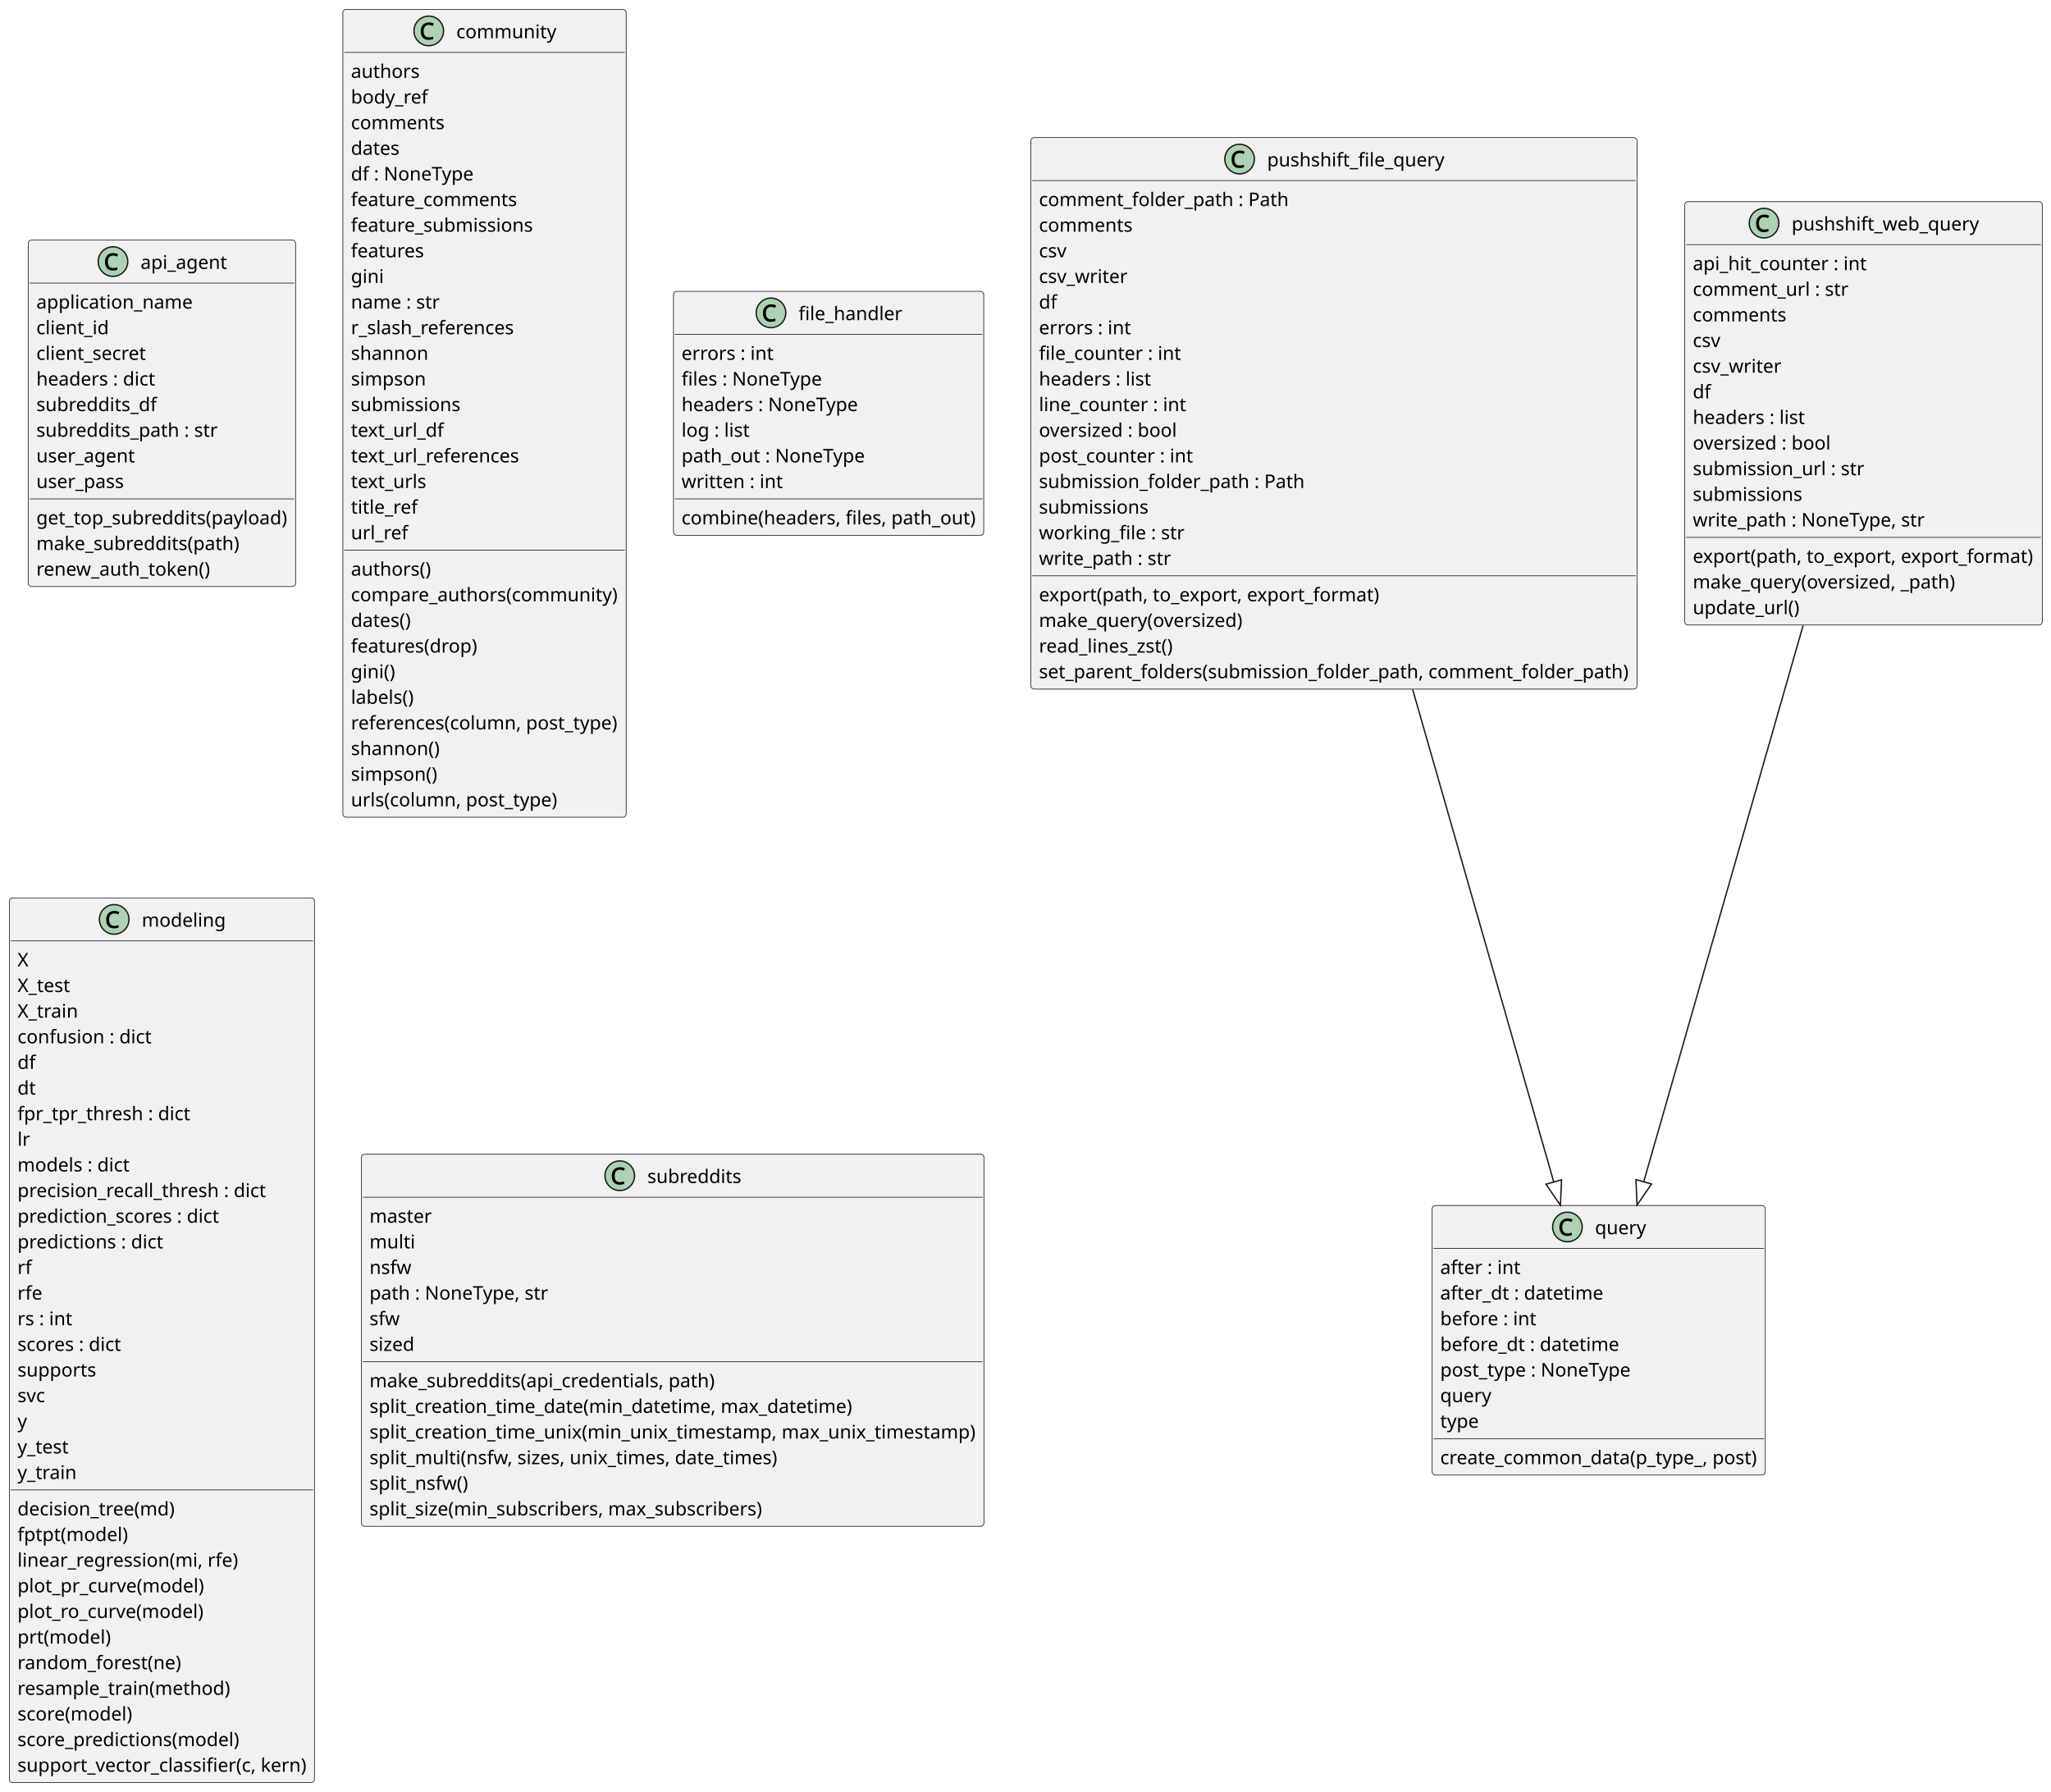
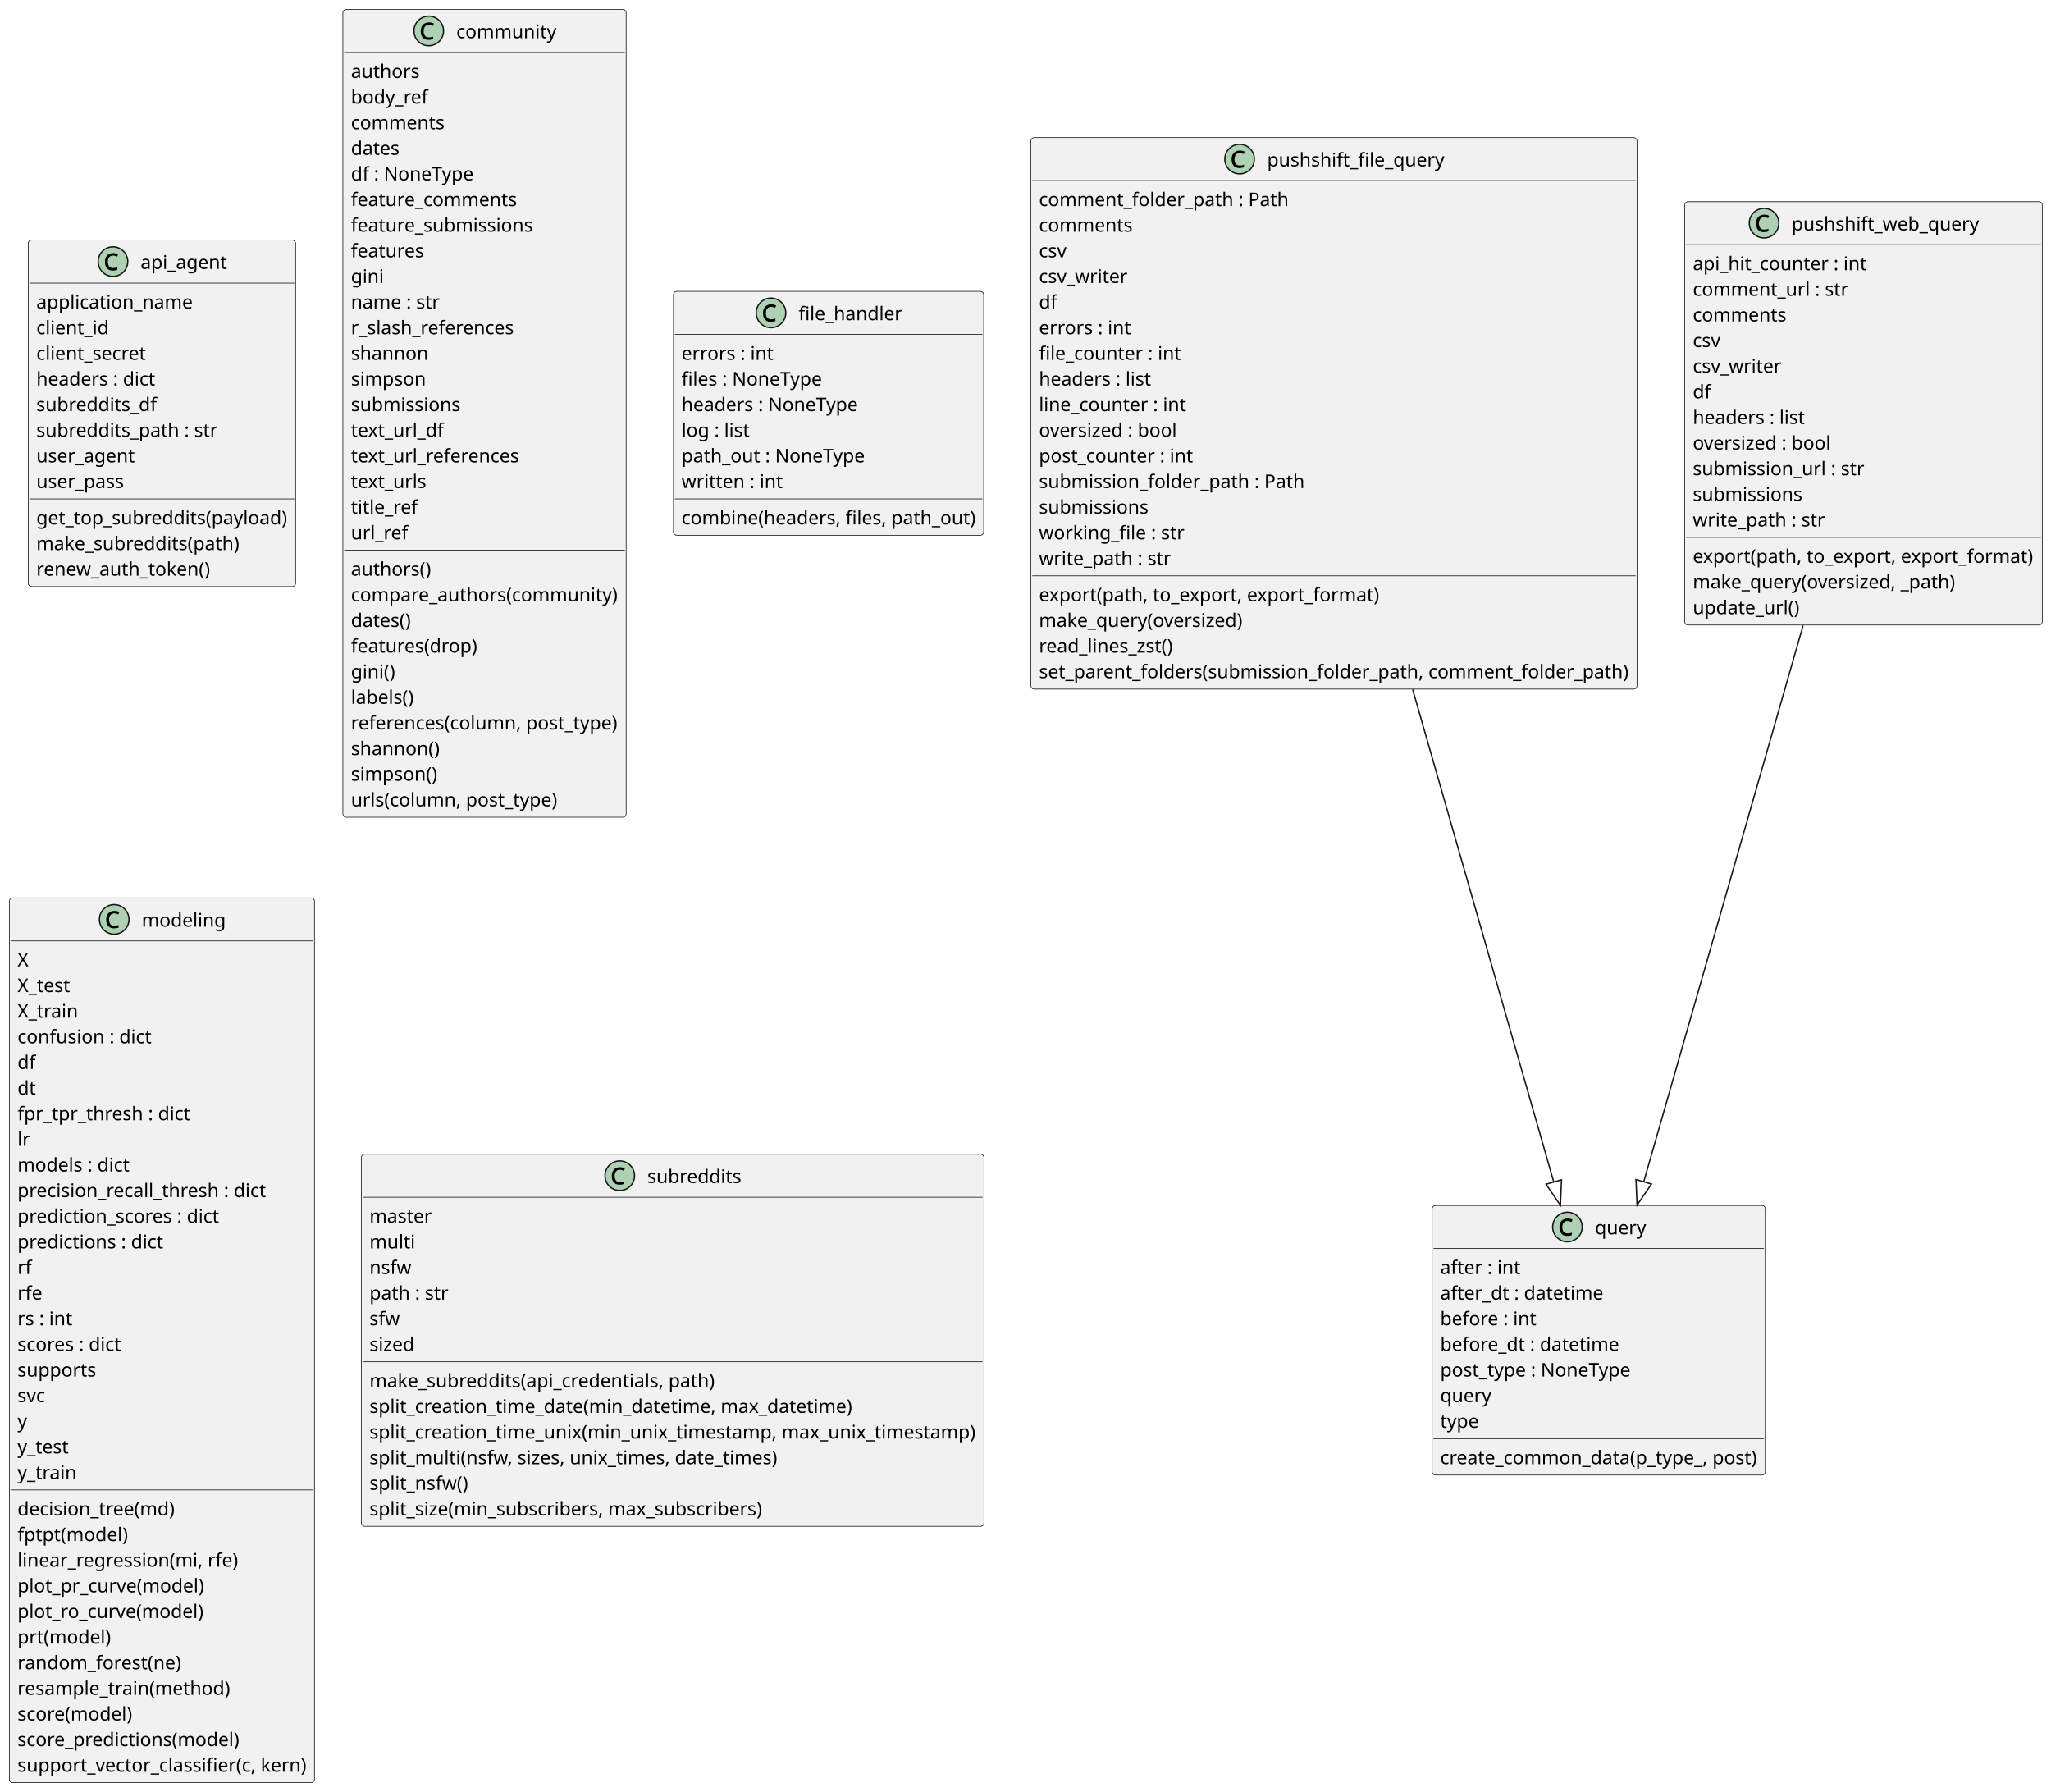
<svg xmlns="http://www.w3.org/2000/svg" contentStyleType="text/css" data-diagram-type="CLASS" height="1333px" preserveAspectRatio="none" style="width:1526px;height:1333px;background:#FFFFFF;" version="1.1" viewBox="0 0 1526 1333" width="1526px" zoomAndPan="magnify">
  <defs />
  <g>
    <g class="entity" data-qualified-name="_pushshift_api.api_agent" data-source-line="2" id="ent0002">
      <rect fill="#F1F1F1" height="257.747" rx="2.5" ry="2.5" style="stroke:#181818;stroke-width:0.5;" width="198.913" x="21.03" y="178.61" />
      <ellipse cx="84.058" cy="194.61" fill="#ADD1B2" rx="11" ry="11" style="stroke:#181818;stroke-width:1;" />
      <path d="M84.167,190.141 Q83.245,190.141 82.511,190.454 Q81.792,190.766 81.292,191.36 Q80.792,191.938 80.511,192.813 Q80.245,193.688 80.245,194.782 Q80.245,196.219 80.683,197.266 Q81.136,198.313 81.98,198.86 Q82.839,199.407 84.151,199.407 Q84.933,199.407 85.62,199.282 Q86.323,199.141 87.323,198.829 L87.323,200.704 Q86.464,201.032 85.698,201.157 Q84.948,201.282 83.933,201.282 Q82.011,201.282 80.698,200.485 Q79.401,199.673 78.745,198.204 Q78.089,196.719 78.089,194.751 Q78.089,193.329 78.48,192.157 Q78.886,190.969 79.667,190.094 Q80.448,189.219 81.589,188.751 Q82.73,188.266 84.198,188.266 Q85.151,188.266 86.042,188.469 Q86.948,188.657 87.886,189.126 L87.058,190.907 Q86.276,190.532 85.62,190.344 Q84.964,190.141 84.167,190.141 Z " fill="#000000" />
      <text fill="#000000" font-family="sans-serif" font-size="14" lengthAdjust="spacing" textLength="64.358" x="104.558" y="200.042">api_agent</text>
      <line style="stroke:#181818;stroke-width:0.5;" x1="22.03" x2="218.943" y1="210.61" y2="210.61" />
      <text fill="#000000" font-family="sans-serif" font-size="14" lengthAdjust="spacing" textLength="116.368" x="27.03" y="229.576">application_name</text>
      <text fill="#000000" font-family="sans-serif" font-size="14" lengthAdjust="spacing" textLength="53.984" x="27.03" y="248.644">client_id</text>
      <text fill="#000000" font-family="sans-serif" font-size="14" lengthAdjust="spacing" textLength="81.816" x="27.03" y="267.712">client_secret</text>
      <text fill="#000000" font-family="sans-serif" font-size="14" lengthAdjust="spacing" textLength="88.424" x="27.03" y="286.78">headers : dict</text>
      <text fill="#000000" font-family="sans-serif" font-size="14" lengthAdjust="spacing" textLength="89.88" x="27.03" y="305.848">subreddits_df</text>
      <text fill="#000000" font-family="sans-serif" font-size="14" lengthAdjust="spacing" textLength="135.197" x="27.03" y="324.916">subreddits_path : str</text>
      <text fill="#000000" font-family="sans-serif" font-size="14" lengthAdjust="spacing" textLength="73.318" x="27.03" y="343.983">user_agent</text>
      <text fill="#000000" font-family="sans-serif" font-size="14" lengthAdjust="spacing" textLength="65.128" x="27.03" y="363.051">user_pass</text>
      <line style="stroke:#181818;stroke-width:0.5;" x1="22.03" x2="218.943" y1="371.153" y2="371.153" />
      <text fill="#000000" font-family="sans-serif" font-size="14" lengthAdjust="spacing" textLength="186.913" x="27.03" y="390.119">get_top_subreddits(payload)</text>
      <text fill="#000000" font-family="sans-serif" font-size="14" lengthAdjust="spacing" textLength="151.339" x="27.03" y="409.187">make_subreddits(path)</text>
      <text fill="#000000" font-family="sans-serif" font-size="14" lengthAdjust="spacing" textLength="129.821" x="27.03" y="428.255">renew_auth_token()</text>
    </g>
    <g class="entity" data-qualified-name="_pushshift_community.community" data-source-line="15" id="ent0003">
      <rect fill="#F1F1F1" height="600.97" rx="2.5" ry="2.5" style="stroke:#181818;stroke-width:0.5;" width="210.785" x="255.1" y="7" />
      <ellipse cx="319.003" cy="23" fill="#ADD1B2" rx="11" ry="11" style="stroke:#181818;stroke-width:1;" />
      <path d="M319.112,18.531 Q318.19,18.531 317.456,18.844 Q316.737,19.156 316.237,19.75 Q315.737,20.328 315.456,21.203 Q315.19,22.078 315.19,23.172 Q315.19,24.609 315.628,25.656 Q316.081,26.703 316.925,27.25 Q317.784,27.797 319.096,27.797 Q319.878,27.797 320.565,27.672 Q321.268,27.531 322.268,27.219 L322.268,29.094 Q321.409,29.422 320.643,29.547 Q319.893,29.672 318.878,29.672 Q316.956,29.672 315.643,28.875 Q314.346,28.062 313.69,26.594 Q313.034,25.109 313.034,23.141 Q313.034,21.719 313.425,20.547 Q313.831,19.359 314.612,18.484 Q315.393,17.609 316.534,17.141 Q317.675,16.656 319.143,16.656 Q320.096,16.656 320.987,16.859 Q321.893,17.047 322.831,17.516 L322.003,19.297 Q321.221,18.922 320.565,18.734 Q319.909,18.531 319.112,18.531 Z " fill="#000000" />
      <text fill="#000000" font-family="sans-serif" font-size="14" lengthAdjust="spacing" textLength="74.48" x="339.503" y="28.432">community</text>
      <line style="stroke:#181818;stroke-width:0.5;" x1="256.1" x2="464.885" y1="39" y2="39" />
      <text fill="#000000" font-family="sans-serif" font-size="14" lengthAdjust="spacing" textLength="51.17" x="261.1" y="57.966">authors</text>
      <text fill="#000000" font-family="sans-serif" font-size="14" lengthAdjust="spacing" textLength="57.54" x="261.1" y="77.034">body_ref</text>
      <text fill="#000000" font-family="sans-serif" font-size="14" lengthAdjust="spacing" textLength="69.678" x="261.1" y="96.102">comments</text>
      <text fill="#000000" font-family="sans-serif" font-size="14" lengthAdjust="spacing" textLength="36.12" x="261.1" y="115.17">dates</text>
      <text fill="#000000" font-family="sans-serif" font-size="14" lengthAdjust="spacing" textLength="91.546" x="261.1" y="134.238">df : NoneType</text>
      <text fill="#000000" font-family="sans-serif" font-size="14" lengthAdjust="spacing" textLength="123.844" x="261.1" y="153.305">feature_comments</text>
      <text fill="#000000" font-family="sans-serif" font-size="14" lengthAdjust="spacing" textLength="135.688" x="261.1" y="172.373">feature_submissions</text>
      <text fill="#000000" font-family="sans-serif" font-size="14" lengthAdjust="spacing" textLength="54.656" x="261.1" y="191.441">features</text>
      <text fill="#000000" font-family="sans-serif" font-size="14" lengthAdjust="spacing" textLength="24.486" x="261.1" y="210.509">gini</text>
      <text fill="#000000" font-family="sans-serif" font-size="14" lengthAdjust="spacing" textLength="66.066" x="261.1" y="229.577">name : str</text>
      <text fill="#000000" font-family="sans-serif" font-size="14" lengthAdjust="spacing" textLength="121.785" x="261.1" y="248.645">r_slash_references</text>
      <text fill="#000000" font-family="sans-serif" font-size="14" lengthAdjust="spacing" textLength="57.638" x="261.1" y="267.713">shannon</text>
      <text fill="#000000" font-family="sans-serif" font-size="14" lengthAdjust="spacing" textLength="55.846" x="261.1" y="286.781">simpson</text>
      <text fill="#000000" font-family="sans-serif" font-size="14" lengthAdjust="spacing" textLength="81.522" x="261.1" y="305.849">submissions</text>
      <text fill="#000000" font-family="sans-serif" font-size="14" lengthAdjust="spacing" textLength="69.314" x="261.1" y="324.917">text_url_df</text>
      <text fill="#000000" font-family="sans-serif" font-size="14" lengthAdjust="spacing" textLength="125.93" x="261.1" y="343.985">text_url_references</text>
      <text fill="#000000" font-family="sans-serif" font-size="14" lengthAdjust="spacing" textLength="56.378" x="261.1" y="363.053">text_urls</text>
      <text fill="#000000" font-family="sans-serif" font-size="14" lengthAdjust="spacing" textLength="49.938" x="261.1" y="382.12">title_ref</text>
      <text fill="#000000" font-family="sans-serif" font-size="14" lengthAdjust="spacing" textLength="42.756" x="261.1" y="401.188">url_ref</text>
      <line style="stroke:#181818;stroke-width:0.5;" x1="256.1" x2="464.885" y1="409.29" y2="409.29" />
      <text fill="#000000" font-family="sans-serif" font-size="14" lengthAdjust="spacing" textLength="59.57" x="261.1" y="428.256">authors()</text>
      <text fill="#000000" font-family="sans-serif" font-size="14" lengthAdjust="spacing" textLength="198.687" x="261.1" y="447.324">compare_authors(community)</text>
      <text fill="#000000" font-family="sans-serif" font-size="14" lengthAdjust="spacing" textLength="44.52" x="261.1" y="466.392">dates()</text>
      <text fill="#000000" font-family="sans-serif" font-size="14" lengthAdjust="spacing" textLength="94.528" x="261.1" y="485.46">features(drop)</text>
      <text fill="#000000" font-family="sans-serif" font-size="14" lengthAdjust="spacing" textLength="32.886" x="261.1" y="504.528">gini()</text>
      <text fill="#000000" font-family="sans-serif" font-size="14" lengthAdjust="spacing" textLength="46.69" x="261.1" y="523.596">labels()</text>
      <text fill="#000000" font-family="sans-serif" font-size="14" lengthAdjust="spacing" textLength="198.785" x="261.1" y="542.664">references(column, post_type)</text>
      <text fill="#000000" font-family="sans-serif" font-size="14" lengthAdjust="spacing" textLength="66.038" x="261.1" y="561.732">shannon()</text>
      <text fill="#000000" font-family="sans-serif" font-size="14" lengthAdjust="spacing" textLength="64.246" x="261.1" y="580.8">simpson()</text>
      <text fill="#000000" font-family="sans-serif" font-size="14" lengthAdjust="spacing" textLength="153.495" x="261.1" y="599.868">urls(column, post_type)</text>
    </g>
    <g class="entity" data-qualified-name="_pushshift_file_handler.file_handler" data-source-line="46" id="ent0004">
      <rect fill="#F1F1F1" height="181.475" rx="2.5" ry="2.5" style="stroke:#181818;stroke-width:0.5;" width="230.833" x="501.08" y="216.74" />
      <ellipse cx="573.642" cy="232.74" fill="#ADD1B2" rx="11" ry="11" style="stroke:#181818;stroke-width:1;" />
      <path d="M573.751,228.271 Q572.829,228.271 572.095,228.584 Q571.376,228.896 570.876,229.49 Q570.376,230.068 570.095,230.943 Q569.829,231.818 569.829,232.912 Q569.829,234.349 570.267,235.396 Q570.72,236.443 571.564,236.99 Q572.423,237.537 573.736,237.537 Q574.517,237.537 575.204,237.412 Q575.907,237.271 576.907,236.959 L576.907,238.834 Q576.048,239.162 575.282,239.287 Q574.532,239.412 573.517,239.412 Q571.595,239.412 570.282,238.615 Q568.986,237.803 568.329,236.334 Q567.673,234.849 567.673,232.881 Q567.673,231.459 568.064,230.287 Q568.47,229.099 569.251,228.224 Q570.032,227.349 571.173,226.881 Q572.314,226.396 573.782,226.396 Q574.736,226.396 575.626,226.599 Q576.532,226.787 577.47,227.256 L576.642,229.037 Q575.861,228.662 575.204,228.474 Q574.548,228.271 573.751,228.271 Z " fill="#000000" />
      <text fill="#000000" font-family="sans-serif" font-size="14" lengthAdjust="spacing" textLength="77.21" x="594.142" y="238.172">file_handler</text>
      <line style="stroke:#181818;stroke-width:0.5;" x1="502.08" x2="730.913" y1="248.74" y2="248.74" />
      <text fill="#000000" font-family="sans-serif" font-size="14" lengthAdjust="spacing" textLength="68.768" x="507.08" y="267.706">errors : int</text>
      <text fill="#000000" font-family="sans-serif" font-size="14" lengthAdjust="spacing" textLength="104.762" x="507.08" y="286.774">files : NoneType</text>
      <text fill="#000000" font-family="sans-serif" font-size="14" lengthAdjust="spacing" textLength="131.516" x="507.08" y="305.842">headers : NoneType</text>
      <text fill="#000000" font-family="sans-serif" font-size="14" lengthAdjust="spacing" textLength="50.708" x="507.08" y="324.91">log : list</text>
      <text fill="#000000" font-family="sans-serif" font-size="14" lengthAdjust="spacing" textLength="136.681" x="507.08" y="343.978">path_out : NoneType</text>
      <text fill="#000000" font-family="sans-serif" font-size="14" lengthAdjust="spacing" textLength="75.404" x="507.08" y="363.046">written : int</text>
      <line style="stroke:#181818;stroke-width:0.5;" x1="502.08" x2="730.913" y1="371.147" y2="371.147" />
      <text fill="#000000" font-family="sans-serif" font-size="14" lengthAdjust="spacing" textLength="218.833" x="507.08" y="390.113">combine(headers, files, path_out)</text>
    </g>
    <g class="entity" data-qualified-name="_pushshift_modeling.modeling" data-source-line="55" id="ent0005">
      <rect fill="#F1F1F1" height="658.173" rx="2.5" ry="2.5" style="stroke:#181818;stroke-width:0.5;" width="226.983" x="7" y="667.97" />
      <ellipse cx="84.966" cy="683.97" fill="#ADD1B2" rx="11" ry="11" style="stroke:#181818;stroke-width:1;" />
      <path d="M85.075,679.501 Q84.153,679.501 83.419,679.814 Q82.7,680.126 82.2,680.72 Q81.7,681.298 81.419,682.173 Q81.153,683.048 81.153,684.142 Q81.153,685.579 81.591,686.626 Q82.044,687.673 82.888,688.22 Q83.747,688.767 85.059,688.767 Q85.841,688.767 86.528,688.642 Q87.231,688.501 88.231,688.189 L88.231,690.064 Q87.372,690.392 86.606,690.517 Q85.856,690.642 84.841,690.642 Q82.919,690.642 81.606,689.845 Q80.309,689.033 79.653,687.564 Q78.997,686.079 78.997,684.111 Q78.997,682.689 79.388,681.517 Q79.794,680.329 80.575,679.454 Q81.356,678.579 82.497,678.111 Q83.638,677.626 85.106,677.626 Q86.059,677.626 86.95,677.829 Q87.856,678.017 88.794,678.486 L87.966,680.267 Q87.184,679.892 86.528,679.704 Q85.872,679.501 85.075,679.501 Z " fill="#000000" />
      <text fill="#000000" font-family="sans-serif" font-size="14" lengthAdjust="spacing" textLength="62.552" x="105.466" y="689.402">modeling</text>
      <line style="stroke:#181818;stroke-width:0.5;" x1="8" x2="232.983" y1="699.97" y2="699.97" />
      <text fill="#000000" font-family="sans-serif" font-size="14" lengthAdjust="spacing" textLength="8.204" x="13" y="718.936">X</text>
      <text fill="#000000" font-family="sans-serif" font-size="14" lengthAdjust="spacing" textLength="39.13" x="13" y="738.004">X_test</text>
      <text fill="#000000" font-family="sans-serif" font-size="14" lengthAdjust="spacing" textLength="45.374" x="13" y="757.072">X_train</text>
      <text fill="#000000" font-family="sans-serif" font-size="14" lengthAdjust="spacing" textLength="99.778" x="13" y="776.14">confusion : dict</text>
      <text fill="#000000" font-family="sans-serif" font-size="14" lengthAdjust="spacing" textLength="13.426" x="13" y="795.208">df</text>
      <text fill="#000000" font-family="sans-serif" font-size="14" lengthAdjust="spacing" textLength="13.664" x="13" y="814.275">dt</text>
      <text fill="#000000" font-family="sans-serif" font-size="14" lengthAdjust="spacing" textLength="128.856" x="13" y="833.343">fpr_tpr_thresh : dict</text>
      <text fill="#000000" font-family="sans-serif" font-size="14" lengthAdjust="spacing" textLength="9.394" x="13" y="852.411">lr</text>
      <text fill="#000000" font-family="sans-serif" font-size="14" lengthAdjust="spacing" textLength="83.412" x="13" y="871.479">models : dict</text>
      <text fill="#000000" font-family="sans-serif" font-size="14" lengthAdjust="spacing" textLength="185.737" x="13" y="890.547">precision_recall_thresh : dict</text>
      <text fill="#000000" font-family="sans-serif" font-size="14" lengthAdjust="spacing" textLength="150.541" x="13" y="909.615">prediction_scores : dict</text>
      <text fill="#000000" font-family="sans-serif" font-size="14" lengthAdjust="spacing" textLength="108.752" x="13" y="928.683">predictions : dict</text>
      <text fill="#000000" font-family="sans-serif" font-size="14" lengthAdjust="spacing" textLength="10.598" x="13" y="947.751">rf</text>
      <text fill="#000000" font-family="sans-serif" font-size="14" lengthAdjust="spacing" textLength="18.494" x="13" y="966.819">rfe</text>
      <text fill="#000000" font-family="sans-serif" font-size="14" lengthAdjust="spacing" textLength="40.838" x="13" y="985.887">rs : int</text>
      <text fill="#000000" font-family="sans-serif" font-size="14" lengthAdjust="spacing" textLength="77.308" x="13" y="1004.955">scores : dict</text>
      <text fill="#000000" font-family="sans-serif" font-size="14" lengthAdjust="spacing" textLength="58.59" x="13" y="1024.023">supports</text>
      <text fill="#000000" font-family="sans-serif" font-size="14" lengthAdjust="spacing" textLength="20.538" x="13" y="1043.091">svc</text>
      <text fill="#000000" font-family="sans-serif" font-size="14" lengthAdjust="spacing" textLength="7.14" x="13" y="1062.158">y</text>
      <text fill="#000000" font-family="sans-serif" font-size="14" lengthAdjust="spacing" textLength="38.066" x="13" y="1081.226">y_test</text>
      <text fill="#000000" font-family="sans-serif" font-size="14" lengthAdjust="spacing" textLength="44.31" x="13" y="1100.294">y_train</text>
      <line style="stroke:#181818;stroke-width:0.5;" x1="8" x2="232.983" y1="1108.396" y2="1108.396" />
      <text fill="#000000" font-family="sans-serif" font-size="14" lengthAdjust="spacing" textLength="117.222" x="13" y="1127.362">decision_tree(md)</text>
      <text fill="#000000" font-family="sans-serif" font-size="14" lengthAdjust="spacing" textLength="82.222" x="13" y="1146.43">fptpt(model)</text>
      <text fill="#000000" font-family="sans-serif" font-size="14" lengthAdjust="spacing" textLength="164.723" x="13" y="1165.498">linear_regression(mi, rfe)</text>
      <text fill="#000000" font-family="sans-serif" font-size="14" lengthAdjust="spacing" textLength="138.81" x="13" y="1184.566">plot_pr_curve(model)</text>
      <text fill="#000000" font-family="sans-serif" font-size="14" lengthAdjust="spacing" textLength="138.669" x="13" y="1203.634">plot_ro_curve(model)</text>
      <text fill="#000000" font-family="sans-serif" font-size="14" lengthAdjust="spacing" textLength="69.524" x="13" y="1222.702">prt(model)</text>
      <text fill="#000000" font-family="sans-serif" font-size="14" lengthAdjust="spacing" textLength="122.346" x="13" y="1241.77">random_forest(ne)</text>
      <text fill="#000000" font-family="sans-serif" font-size="14" lengthAdjust="spacing" textLength="158.787" x="13" y="1260.838">resample_train(method)</text>
      <text fill="#000000" font-family="sans-serif" font-size="14" lengthAdjust="spacing" textLength="85.652" x="13" y="1279.906">score(model)</text>
      <text fill="#000000" font-family="sans-serif" font-size="14" lengthAdjust="spacing" textLength="165.591" x="13" y="1298.973">score_predictions(model)</text>
      <text fill="#000000" font-family="sans-serif" font-size="14" lengthAdjust="spacing" textLength="214.983" x="13" y="1318.041">support_vector_classifier(c, kern)</text>
    </g>
    <g class="entity" data-qualified-name="_pushshift_queries.pushshift_file_query" data-source-line="89" id="ent0006">
      <rect fill="#F1F1F1" height="410.29" rx="2.5" ry="2.5" style="stroke:#181818;stroke-width:0.5;" width="450.982" x="767" y="102.34" />
      <ellipse cx="922.288" cy="118.34" fill="#ADD1B2" rx="11" ry="11" style="stroke:#181818;stroke-width:1;" />
      <path d="M922.397,113.871 Q921.475,113.871 920.741,114.184 Q920.022,114.496 919.522,115.09 Q919.022,115.668 918.741,116.543 Q918.475,117.418 918.475,118.512 Q918.475,119.949 918.913,120.996 Q919.366,122.043 920.209,122.59 Q921.069,123.137 922.381,123.137 Q923.163,123.137 923.85,123.012 Q924.553,122.871 925.553,122.559 L925.553,124.434 Q924.694,124.762 923.928,124.887 Q923.178,125.012 922.163,125.012 Q920.241,125.012 918.928,124.215 Q917.631,123.403 916.975,121.934 Q916.319,120.449 916.319,118.481 Q916.319,117.059 916.709,115.887 Q917.116,114.699 917.897,113.824 Q918.678,112.949 919.819,112.481 Q920.959,111.996 922.428,111.996 Q923.381,111.996 924.272,112.199 Q925.178,112.387 926.116,112.856 L925.288,114.637 Q924.506,114.262 923.85,114.074 Q923.194,113.871 922.397,113.871 Z " fill="#000000" />
      <text fill="#000000" font-family="sans-serif" font-size="14" lengthAdjust="spacing" textLength="131.907" x="942.788" y="123.772">pushshift_file_query</text>
      <line style="stroke:#181818;stroke-width:0.5;" x1="768" x2="1216.982" y1="134.34" y2="134.34" />
      <text fill="#000000" font-family="sans-serif" font-size="14" lengthAdjust="spacing" textLength="185.821" x="773" y="153.306">comment_folder_path : Path</text>
      <text fill="#000000" font-family="sans-serif" font-size="14" lengthAdjust="spacing" textLength="69.678" x="773" y="172.374">comments</text>
      <text fill="#000000" font-family="sans-serif" font-size="14" lengthAdjust="spacing" textLength="20.538" x="773" y="191.442">csv</text>
      <text fill="#000000" font-family="sans-serif" font-size="14" lengthAdjust="spacing" textLength="65.884" x="773" y="210.51">csv_writer</text>
      <text fill="#000000" font-family="sans-serif" font-size="14" lengthAdjust="spacing" textLength="13.426" x="773" y="229.578">df</text>
      <text fill="#000000" font-family="sans-serif" font-size="14" lengthAdjust="spacing" textLength="68.768" x="773" y="248.645">errors : int</text>
      <text fill="#000000" font-family="sans-serif" font-size="14" lengthAdjust="spacing" textLength="105.728" x="773" y="267.713">file_counter : int</text>
      <text fill="#000000" font-family="sans-serif" font-size="14" lengthAdjust="spacing" textLength="83.412" x="773" y="286.781">headers : list</text>
      <text fill="#000000" font-family="sans-serif" font-size="14" lengthAdjust="spacing" textLength="109.564" x="773" y="305.849">line_counter : int</text>
      <text fill="#000000" font-family="sans-serif" font-size="14" lengthAdjust="spacing" textLength="102.858" x="773" y="324.917">oversized : bool</text>
      <text fill="#000000" font-family="sans-serif" font-size="14" lengthAdjust="spacing" textLength="114.632" x="773" y="343.985">post_counter : int</text>
      <text fill="#000000" font-family="sans-serif" font-size="14" lengthAdjust="spacing" textLength="197.665" x="773" y="363.053">submission_folder_path : Path</text>
      <text fill="#000000" font-family="sans-serif" font-size="14" lengthAdjust="spacing" textLength="81.522" x="773" y="382.121">submissions</text>
      <text fill="#000000" font-family="sans-serif" font-size="14" lengthAdjust="spacing" textLength="108.332" x="773" y="401.189">working_file : str</text>
      <text fill="#000000" font-family="sans-serif" font-size="14" lengthAdjust="spacing" textLength="98.308" x="773" y="420.257">write_path : str</text>
      <line style="stroke:#181818;stroke-width:0.5;" x1="768" x2="1216.982" y1="428.359" y2="428.359" />
      <text fill="#000000" font-family="sans-serif" font-size="14" lengthAdjust="spacing" textLength="254.029" x="773" y="447.325">export(path, to_export, export_format)</text>
      <text fill="#000000" font-family="sans-serif" font-size="14" lengthAdjust="spacing" textLength="151.675" x="773" y="466.393">make_query(oversized)</text>
      <text fill="#000000" font-family="sans-serif" font-size="14" lengthAdjust="spacing" textLength="99.792" x="773" y="485.461">read_lines_zst()</text>
      <text fill="#000000" font-family="sans-serif" font-size="14" lengthAdjust="spacing" textLength="438.982" x="773" y="504.528">set_parent_folders(submission_folder_path, comment_folder_path)</text>
    </g>
    <g class="entity" data-qualified-name="_pushshift_queries.pushshift_web_query" data-source-line="110" id="ent0007">
      <rect fill="#F1F1F1" height="314.951" rx="2.5" ry="2.5" style="stroke:#181818;stroke-width:0.5;" width="266.029" x="1253.48" y="150.01" />
      <ellipse cx="1312.504" cy="166.01" fill="#ADD1B2" rx="11" ry="11" style="stroke:#181818;stroke-width:1;" />
      <path d="M1312.613,161.541 Q1311.691,161.541 1310.957,161.854 Q1310.238,162.166 1309.738,162.76 Q1309.238,163.338 1308.957,164.213 Q1308.691,165.088 1308.691,166.182 Q1308.691,167.619 1309.129,168.666 Q1309.582,169.713 1310.426,170.26 Q1311.285,170.807 1312.598,170.807 Q1313.379,170.807 1314.066,170.682 Q1314.769,170.541 1315.769,170.229 L1315.769,172.104 Q1314.91,172.432 1314.144,172.557 Q1313.394,172.682 1312.379,172.682 Q1310.457,172.682 1309.144,171.885 Q1307.848,171.072 1307.191,169.604 Q1306.535,168.119 1306.535,166.151 Q1306.535,164.729 1306.926,163.557 Q1307.332,162.369 1308.113,161.494 Q1308.894,160.619 1310.035,160.151 Q1311.176,159.666 1312.644,159.666 Q1313.598,159.666 1314.488,159.869 Q1315.394,160.057 1316.332,160.526 L1315.504,162.307 Q1314.723,161.932 1314.066,161.744 Q1313.41,161.541 1312.613,161.541 Z " fill="#000000" />
      <text fill="#000000" font-family="sans-serif" font-size="14" lengthAdjust="spacing" textLength="139.481" x="1333.004" y="171.442">pushshift_web_query</text>
      <line style="stroke:#181818;stroke-width:0.5;" x1="1254.48" x2="1518.509" y1="182.01" y2="182.01" />
      <text fill="#000000" font-family="sans-serif" font-size="14" lengthAdjust="spacing" textLength="129.401" x="1259.48" y="200.976">api_hit_counter : int</text>
      <text fill="#000000" font-family="sans-serif" font-size="14" lengthAdjust="spacing" textLength="115.808" x="1259.48" y="220.044">comment_url : str</text>
      <text fill="#000000" font-family="sans-serif" font-size="14" lengthAdjust="spacing" textLength="69.678" x="1259.48" y="239.112">comments</text>
      <text fill="#000000" font-family="sans-serif" font-size="14" lengthAdjust="spacing" textLength="20.538" x="1259.48" y="258.18">csv</text>
      <text fill="#000000" font-family="sans-serif" font-size="14" lengthAdjust="spacing" textLength="65.884" x="1259.48" y="277.248">csv_writer</text>
      <text fill="#000000" font-family="sans-serif" font-size="14" lengthAdjust="spacing" textLength="13.426" x="1259.48" y="296.315">df</text>
      <text fill="#000000" font-family="sans-serif" font-size="14" lengthAdjust="spacing" textLength="83.412" x="1259.48" y="315.383">headers : list</text>
      <text fill="#000000" font-family="sans-serif" font-size="14" lengthAdjust="spacing" textLength="102.858" x="1259.48" y="334.451">oversized : bool</text>
      <text fill="#000000" font-family="sans-serif" font-size="14" lengthAdjust="spacing" textLength="127.651" x="1259.48" y="353.519">submission_url : str</text>
      <text fill="#000000" font-family="sans-serif" font-size="14" lengthAdjust="spacing" textLength="81.522" x="1259.48" y="372.587">submissions</text>
-       <text fill="#000000" font-family="sans-serif" font-size="14" lengthAdjust="spacing" textLength="172.787" x="1259.48" y="391.655">write_path : NoneType, str</text>
+       <text fill="#000000" font-family="sans-serif" font-size="14" lengthAdjust="spacing" textLength="98.308" x="1259.48" y="391.655">write_path : str</text>
      <line style="stroke:#181818;stroke-width:0.5;" x1="1254.48" x2="1518.509" y1="399.757" y2="399.757" />
      <text fill="#000000" font-family="sans-serif" font-size="14" lengthAdjust="spacing" textLength="254.029" x="1259.48" y="418.723">export(path, to_export, export_format)</text>
      <text fill="#000000" font-family="sans-serif" font-size="14" lengthAdjust="spacing" textLength="195.453" x="1259.48" y="437.791">make_query(oversized, _path)</text>
      <text fill="#000000" font-family="sans-serif" font-size="14" lengthAdjust="spacing" textLength="79.338" x="1259.48" y="456.859">update_url()</text>
    </g>
    <g class="entity" data-qualified-name="_pushshift_queries.query" data-source-line="126" id="ent0008">
      <rect fill="#F1F1F1" height="200.543" rx="2.5" ry="2.5" style="stroke:#181818;stroke-width:0.5;" width="247.871" x="1065.56" y="896.78" />
      <ellipse cx="1166.206" cy="912.78" fill="#ADD1B2" rx="11" ry="11" style="stroke:#181818;stroke-width:1;" />
      <path d="M1166.315,908.311 Q1165.393,908.311 1164.659,908.624 Q1163.94,908.936 1163.44,909.53 Q1162.94,910.108 1162.659,910.983 Q1162.393,911.858 1162.393,912.952 Q1162.393,914.389 1162.831,915.436 Q1163.284,916.483 1164.128,917.03 Q1164.987,917.577 1166.299,917.577 Q1167.081,917.577 1167.768,917.452 Q1168.471,917.311 1169.471,916.999 L1169.471,918.874 Q1168.612,919.202 1167.846,919.327 Q1167.096,919.452 1166.081,919.452 Q1164.159,919.452 1162.846,918.655 Q1161.549,917.842 1160.893,916.374 Q1160.237,914.889 1160.237,912.921 Q1160.237,911.499 1160.628,910.327 Q1161.034,909.139 1161.815,908.264 Q1162.596,907.389 1163.737,906.921 Q1164.878,906.436 1166.346,906.436 Q1167.299,906.436 1168.19,906.639 Q1169.096,906.827 1170.034,907.296 L1169.206,909.077 Q1168.424,908.702 1167.768,908.514 Q1167.112,908.311 1166.315,908.311 Z " fill="#000000" />
      <text fill="#000000" font-family="sans-serif" font-size="14" lengthAdjust="spacing" textLength="38.08" x="1186.706" y="918.212">query</text>
      <line style="stroke:#181818;stroke-width:0.5;" x1="1066.56" x2="1312.431" y1="928.78" y2="928.78" />
      <text fill="#000000" font-family="sans-serif" font-size="14" lengthAdjust="spacing" textLength="59.752" x="1071.56" y="947.746">after : int</text>
      <text fill="#000000" font-family="sans-serif" font-size="14" lengthAdjust="spacing" textLength="121.379" x="1071.56" y="966.814">after_dt : datetime</text>
      <text fill="#000000" font-family="sans-serif" font-size="14" lengthAdjust="spacing" textLength="71.82" x="1071.56" y="985.882">before : int</text>
      <text fill="#000000" font-family="sans-serif" font-size="14" lengthAdjust="spacing" textLength="133.447" x="1071.56" y="1004.95">before_dt : datetime</text>
      <text fill="#000000" font-family="sans-serif" font-size="14" lengthAdjust="spacing" textLength="141.875" x="1071.56" y="1024.018">post_type : NoneType</text>
      <text fill="#000000" font-family="sans-serif" font-size="14" lengthAdjust="spacing" textLength="38.08" x="1071.56" y="1043.085">query</text>
      <text fill="#000000" font-family="sans-serif" font-size="14" lengthAdjust="spacing" textLength="28.7" x="1071.56" y="1062.153">type</text>
      <line style="stroke:#181818;stroke-width:0.5;" x1="1066.56" x2="1312.431" y1="1070.255" y2="1070.255" />
      <text fill="#000000" font-family="sans-serif" font-size="14" lengthAdjust="spacing" textLength="235.871" x="1071.56" y="1089.221">create_common_data(p_type_, post)</text>
    </g>
    <g class="entity" data-qualified-name="_pushshift_subreddits.subreddits" data-source-line="136" id="ent0009">
      <rect fill="#F1F1F1" height="276.815" rx="2.5" ry="2.5" style="stroke:#181818;stroke-width:0.5;" width="463.19" x="268.9" y="858.65" />
      <ellipse cx="461.126" cy="874.65" fill="#ADD1B2" rx="11" ry="11" style="stroke:#181818;stroke-width:1;" />
      <path d="M461.236,870.181 Q460.314,870.181 459.579,870.494 Q458.861,870.806 458.361,871.4 Q457.861,871.978 457.579,872.853 Q457.314,873.728 457.314,874.822 Q457.314,876.259 457.751,877.306 Q458.204,878.353 459.048,878.9 Q459.908,879.447 461.22,879.447 Q462.001,879.447 462.689,879.322 Q463.392,879.181 464.392,878.869 L464.392,880.744 Q463.533,881.072 462.767,881.197 Q462.017,881.322 461.001,881.322 Q459.079,881.322 457.767,880.525 Q456.47,879.712 455.814,878.244 Q455.158,876.759 455.158,874.791 Q455.158,873.369 455.548,872.197 Q455.954,871.009 456.736,870.134 Q457.517,869.259 458.658,868.791 Q459.798,868.306 461.267,868.306 Q462.22,868.306 463.111,868.509 Q464.017,868.697 464.954,869.166 L464.126,870.947 Q463.345,870.572 462.689,870.384 Q462.033,870.181 461.236,870.181 Z " fill="#000000" />
      <text fill="#000000" font-family="sans-serif" font-size="14" lengthAdjust="spacing" textLength="70.238" x="481.626" y="880.082">subreddits</text>
      <line style="stroke:#181818;stroke-width:0.5;" x1="269.9" x2="731.09" y1="890.65" y2="890.65" />
      <text fill="#000000" font-family="sans-serif" font-size="14" lengthAdjust="spacing" textLength="46.382" x="274.9" y="909.616">master</text>
      <text fill="#000000" font-family="sans-serif" font-size="14" lengthAdjust="spacing" textLength="34.02" x="274.9" y="928.684">multi</text>
      <text fill="#000000" font-family="sans-serif" font-size="14" lengthAdjust="spacing" textLength="31.178" x="274.9" y="947.752">nsfw</text>
-       <text fill="#000000" font-family="sans-serif" font-size="14" lengthAdjust="spacing" textLength="133.224" x="274.9" y="966.82">path : NoneType, str</text>
+       <text fill="#000000" font-family="sans-serif" font-size="14" lengthAdjust="spacing" textLength="58.744" x="274.9" y="966.82">path : str</text>
      <text fill="#000000" font-family="sans-serif" font-size="14" lengthAdjust="spacing" textLength="22.526" x="274.9" y="985.888">sfw</text>
      <text fill="#000000" font-family="sans-serif" font-size="14" lengthAdjust="spacing" textLength="33.404" x="274.9" y="1004.956">sized</text>
      <line style="stroke:#181818;stroke-width:0.5;" x1="269.9" x2="731.09" y1="1013.058" y2="1013.058" />
      <text fill="#000000" font-family="sans-serif" font-size="14" lengthAdjust="spacing" textLength="257.417" x="274.9" y="1032.023">make_subreddits(api_credentials, path)</text>
      <text fill="#000000" font-family="sans-serif" font-size="14" lengthAdjust="spacing" textLength="359.407" x="274.9" y="1051.091">split_creation_time_date(min_datetime, max_datetime)</text>
      <text fill="#000000" font-family="sans-serif" font-size="14" lengthAdjust="spacing" textLength="451.19" x="274.9" y="1070.159">split_creation_time_unix(min_unix_timestamp, max_unix_timestamp)</text>
      <text fill="#000000" font-family="sans-serif" font-size="14" lengthAdjust="spacing" textLength="303.967" x="274.9" y="1089.227">split_multi(nsfw, sizes, unix_times, date_times)</text>
      <text fill="#000000" font-family="sans-serif" font-size="14" lengthAdjust="spacing" textLength="73.388" x="274.9" y="1108.295">split_nsfw()</text>
      <text fill="#000000" font-family="sans-serif" font-size="14" lengthAdjust="spacing" textLength="292.095" x="274.9" y="1127.363">split_size(min_subscribers, max_subscribers)</text>
    </g>
    <g class="link" data-entity-1="ent0006" data-entity-2="ent0008" data-link-type="extension" data-source-line="150" id="lnk10">
      <path codeLine="150" d="M1051.06,512.91 C1087.36,639.59 1127.403,779.346 1156.043,879.326" fill="none" id="_pushshift_queries.pushshift_file_query-to-_pushshift_queries.query" style="stroke:#181818;stroke-width:1;" />
      <polygon fill="none" points="1161,896.63,1161.811,877.674,1150.275,880.978,1161,896.63" style="stroke:#181818;stroke-width:1;" />
    </g>
    <g class="link" data-entity-1="ent0007" data-entity-2="ent0008" data-link-type="extension" data-source-line="151" id="lnk11">
      <path codeLine="151" d="M1341.54,465.36 C1303.59,597.84 1255.337,766.216 1222.977,879.176" fill="none" id="_pushshift_queries.pushshift_web_query-to-_pushshift_queries.query" style="stroke:#181818;stroke-width:1;" />
      <polygon fill="none" points="1218.02,896.48,1228.745,880.828,1217.209,877.524,1218.02,896.48" style="stroke:#181818;stroke-width:1;" />
    </g>
  </g>
</svg>
